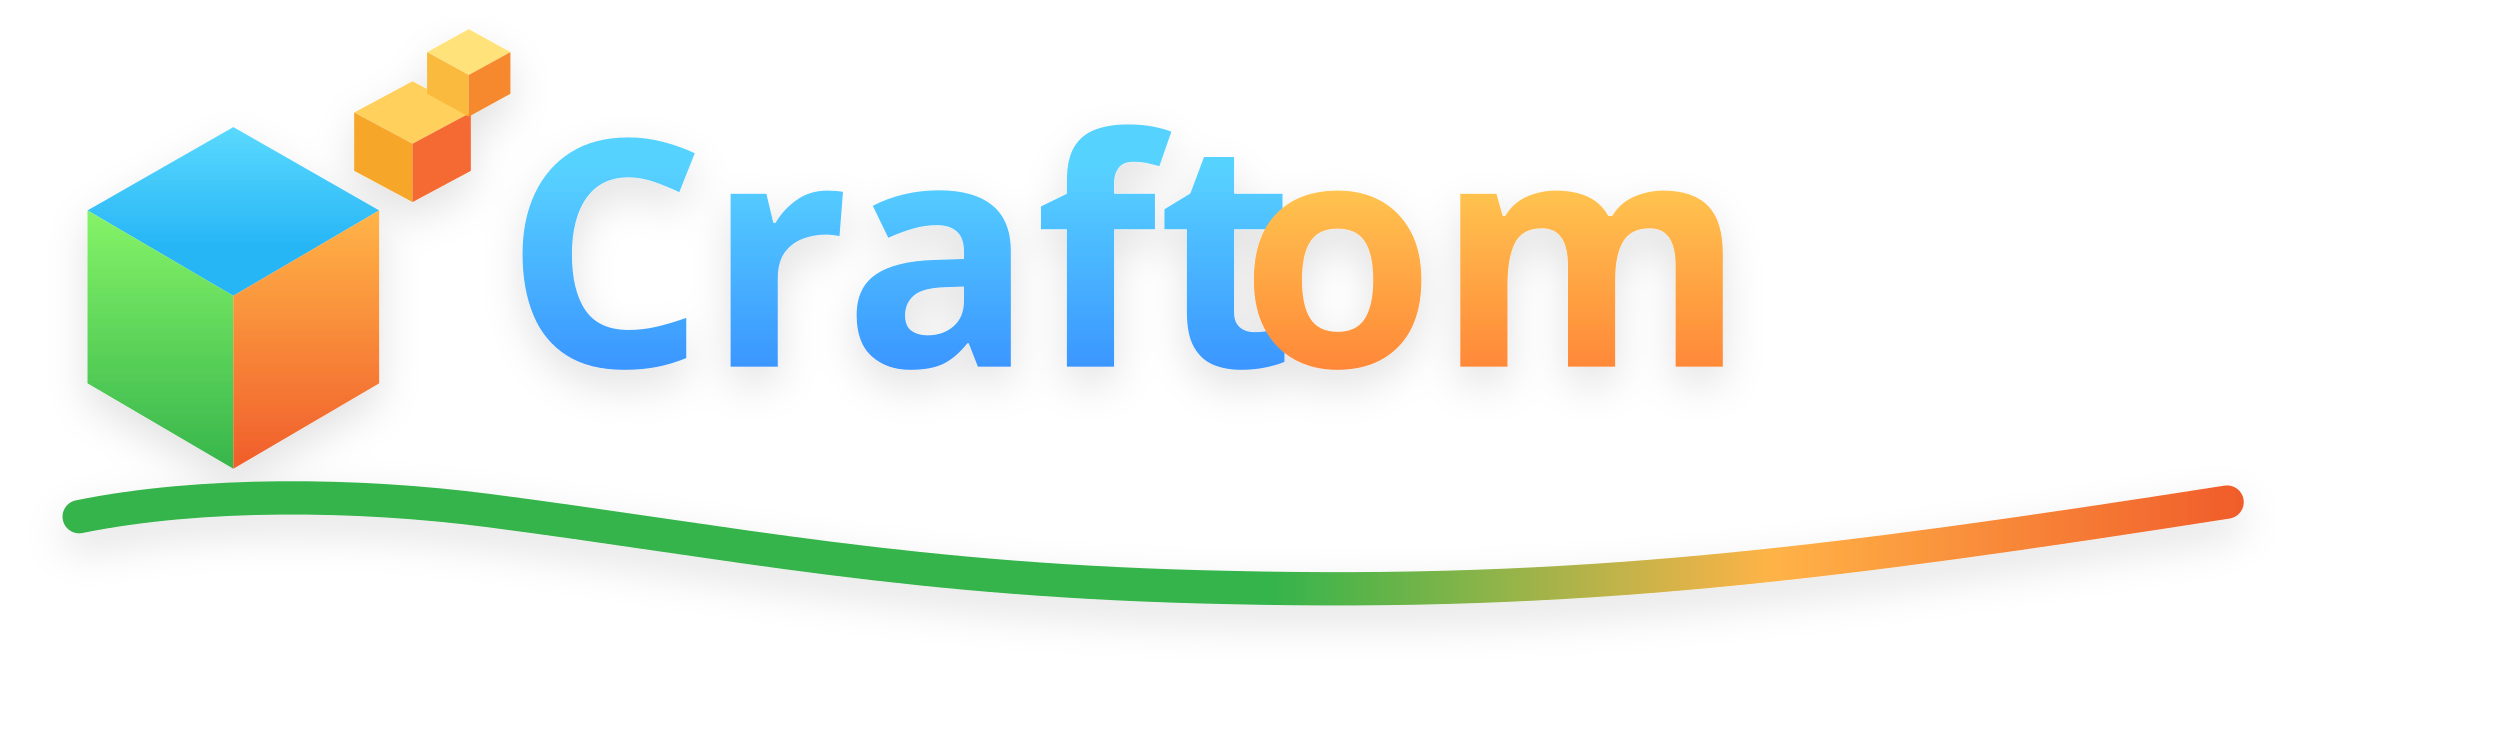
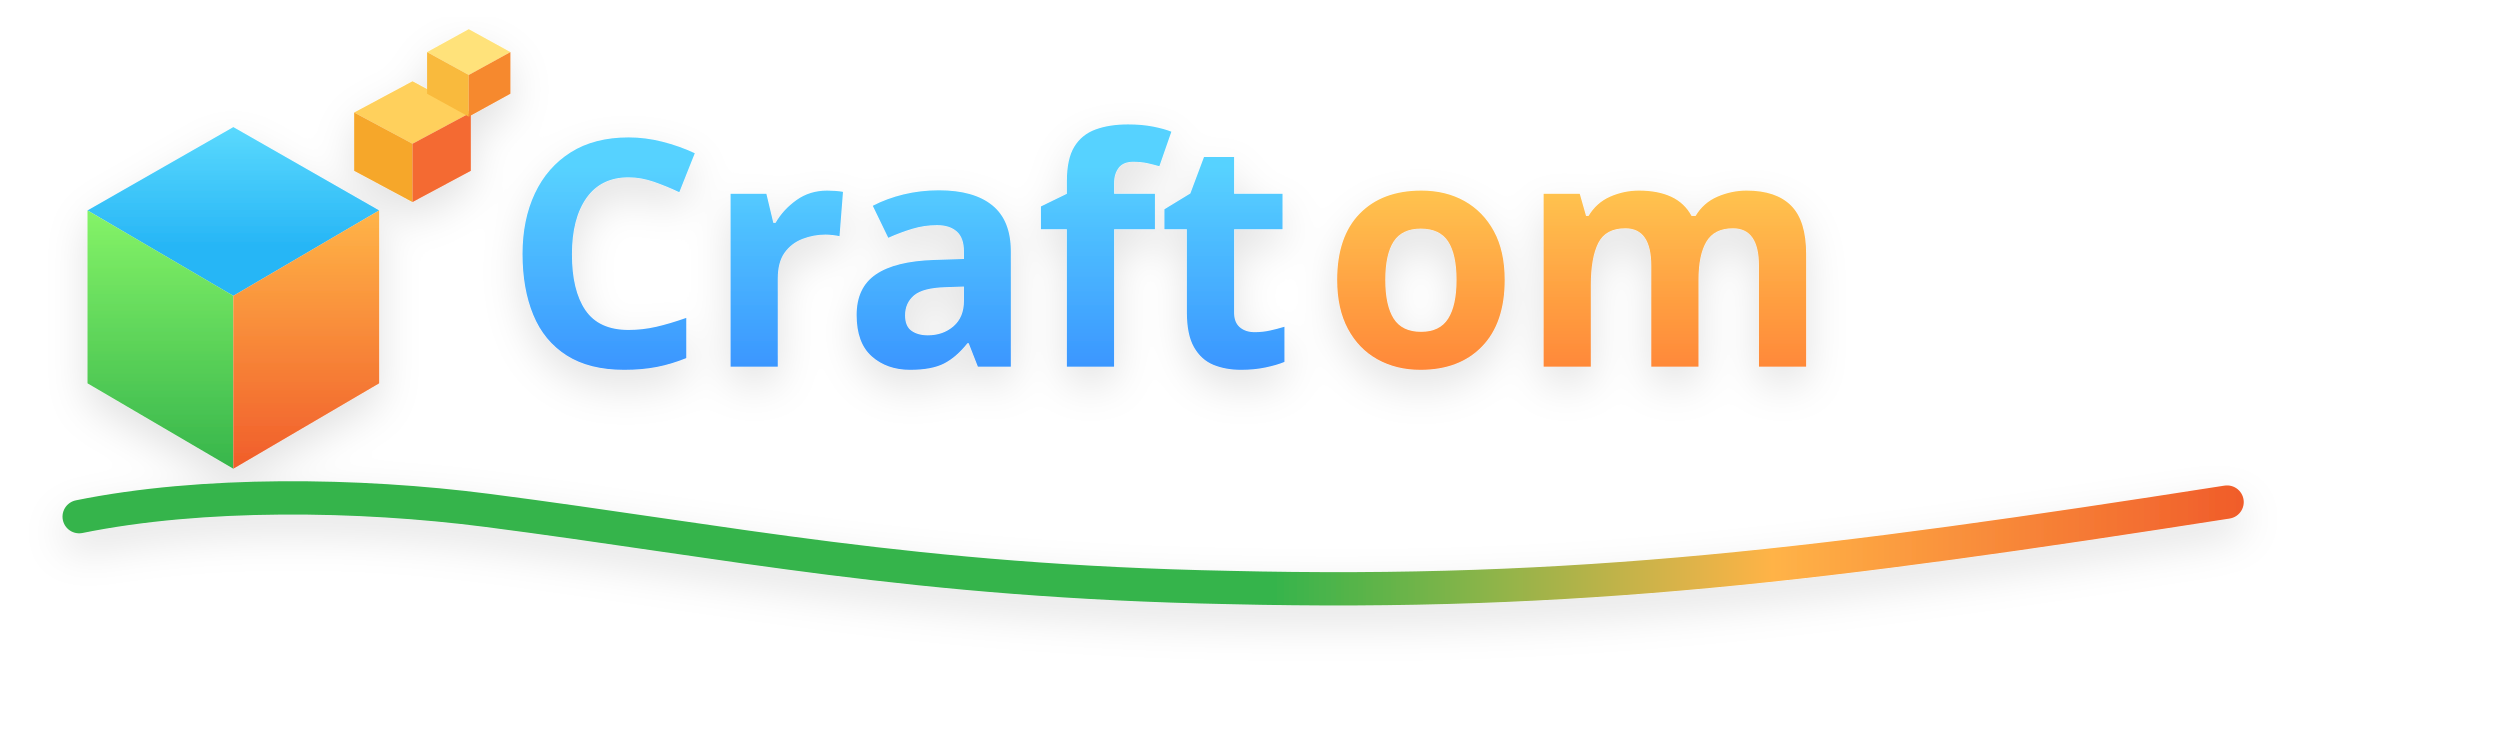
<svg xmlns="http://www.w3.org/2000/svg" width="1200" height="360" viewBox="0 0 1200 360" fill="none">
  <defs>
    <linearGradient id="craftGrad" x1="250" y1="80" x2="250" y2="220" gradientUnits="userSpaceOnUse">
      <stop stop-color="#57D2FF" />
      <stop offset="1" stop-color="#2E7BFF" />
    </linearGradient>
-     <linearGradient id="omGrad" x1="780" y1="80" x2="780" y2="220" gradientUnits="userSpaceOnUse">
+     <linearGradient id="omGrad" x1="820" y1="80" x2="820" y2="220" gradientUnits="userSpaceOnUse">
      <stop stop-color="#FFCB52" />
      <stop offset="1" stop-color="#FF6A2D" />
    </linearGradient>
    <linearGradient id="greenFace" x1="90" y1="104" x2="90" y2="228" gradientUnits="userSpaceOnUse">
      <stop stop-color="#83F267" />
      <stop offset="1" stop-color="#35B44B" />
    </linearGradient>
    <linearGradient id="blueFace" x1="112" y1="48" x2="112" y2="118" gradientUnits="userSpaceOnUse">
      <stop stop-color="#66E1FF" />
      <stop offset="1" stop-color="#27B6F6" />
    </linearGradient>
    <linearGradient id="orangeFace" x1="165" y1="103" x2="165" y2="228" gradientUnits="userSpaceOnUse">
      <stop stop-color="#FFB347" />
      <stop offset="1" stop-color="#F05B2A" />
    </linearGradient>
    <linearGradient id="swoosh" x1="38" y1="266" x2="1080" y2="266" gradientUnits="userSpaceOnUse">
      <stop stop-color="#35B44B" />
      <stop offset="0.55" stop-color="#35B44B" />
      <stop offset="0.78" stop-color="#FFB347" />
      <stop offset="1" stop-color="#F05B2A" />
    </linearGradient>
    <filter id="shadow" x="0" y="0" width="1200" height="360" filterUnits="userSpaceOnUse" color-interpolation-filters="sRGB">
      <feDropShadow dx="0" dy="8" stdDeviation="10" flood-color="#000000" flood-opacity="0.12" />
    </filter>
  </defs>
  <g filter="url(#shadow)">
    <path d="M42 101L112 61L182 101L112 142L42 101Z" fill="url(#blueFace)" />
    <path d="M42 101V184L112 225V142L42 101Z" fill="url(#greenFace)" />
    <path d="M182 101V184L112 225V142L182 101Z" fill="url(#orangeFace)" />
    <path d="M170 54L198 39L226 54L198 69L170 54Z" fill="#FFD05C" />
    <path d="M170 54V82L198 97V69L170 54Z" fill="#F6A72B" />
    <path d="M226 54V82L198 97V69L226 54Z" fill="#F46B30" />
    <path d="M205 25L225 14L245 25L225 36L205 25Z" fill="#FFE27A" />
    <path d="M205 25V45L225 56V36L205 25Z" fill="#F9BA3C" />
    <path d="M245 25V45L225 56V36L245 25Z" fill="#F6892E" />
    <text x="242" y="176" font-family="Arial Rounded MT Bold, Arial Black, sans-serif" font-size="152" font-weight="900" fill="url(#craftGrad)">Craft</text>
-     <text x="595" y="176" font-family="Arial Rounded MT Bold, Arial Black, sans-serif" font-size="152" font-weight="900" fill="url(#omGrad)">om</text>
+     <text x="635" y="176" font-family="Arial Rounded MT Bold, Arial Black, sans-serif" font-size="152" font-weight="900" fill="url(#omGrad)">om</text>
    <path d="M38 248C97 236 172 237 234 245C350 260 438 279 590 282C757 286 877 271 1069 241" stroke="url(#swoosh)" stroke-width="16" stroke-linecap="round" />
  </g>
</svg>
